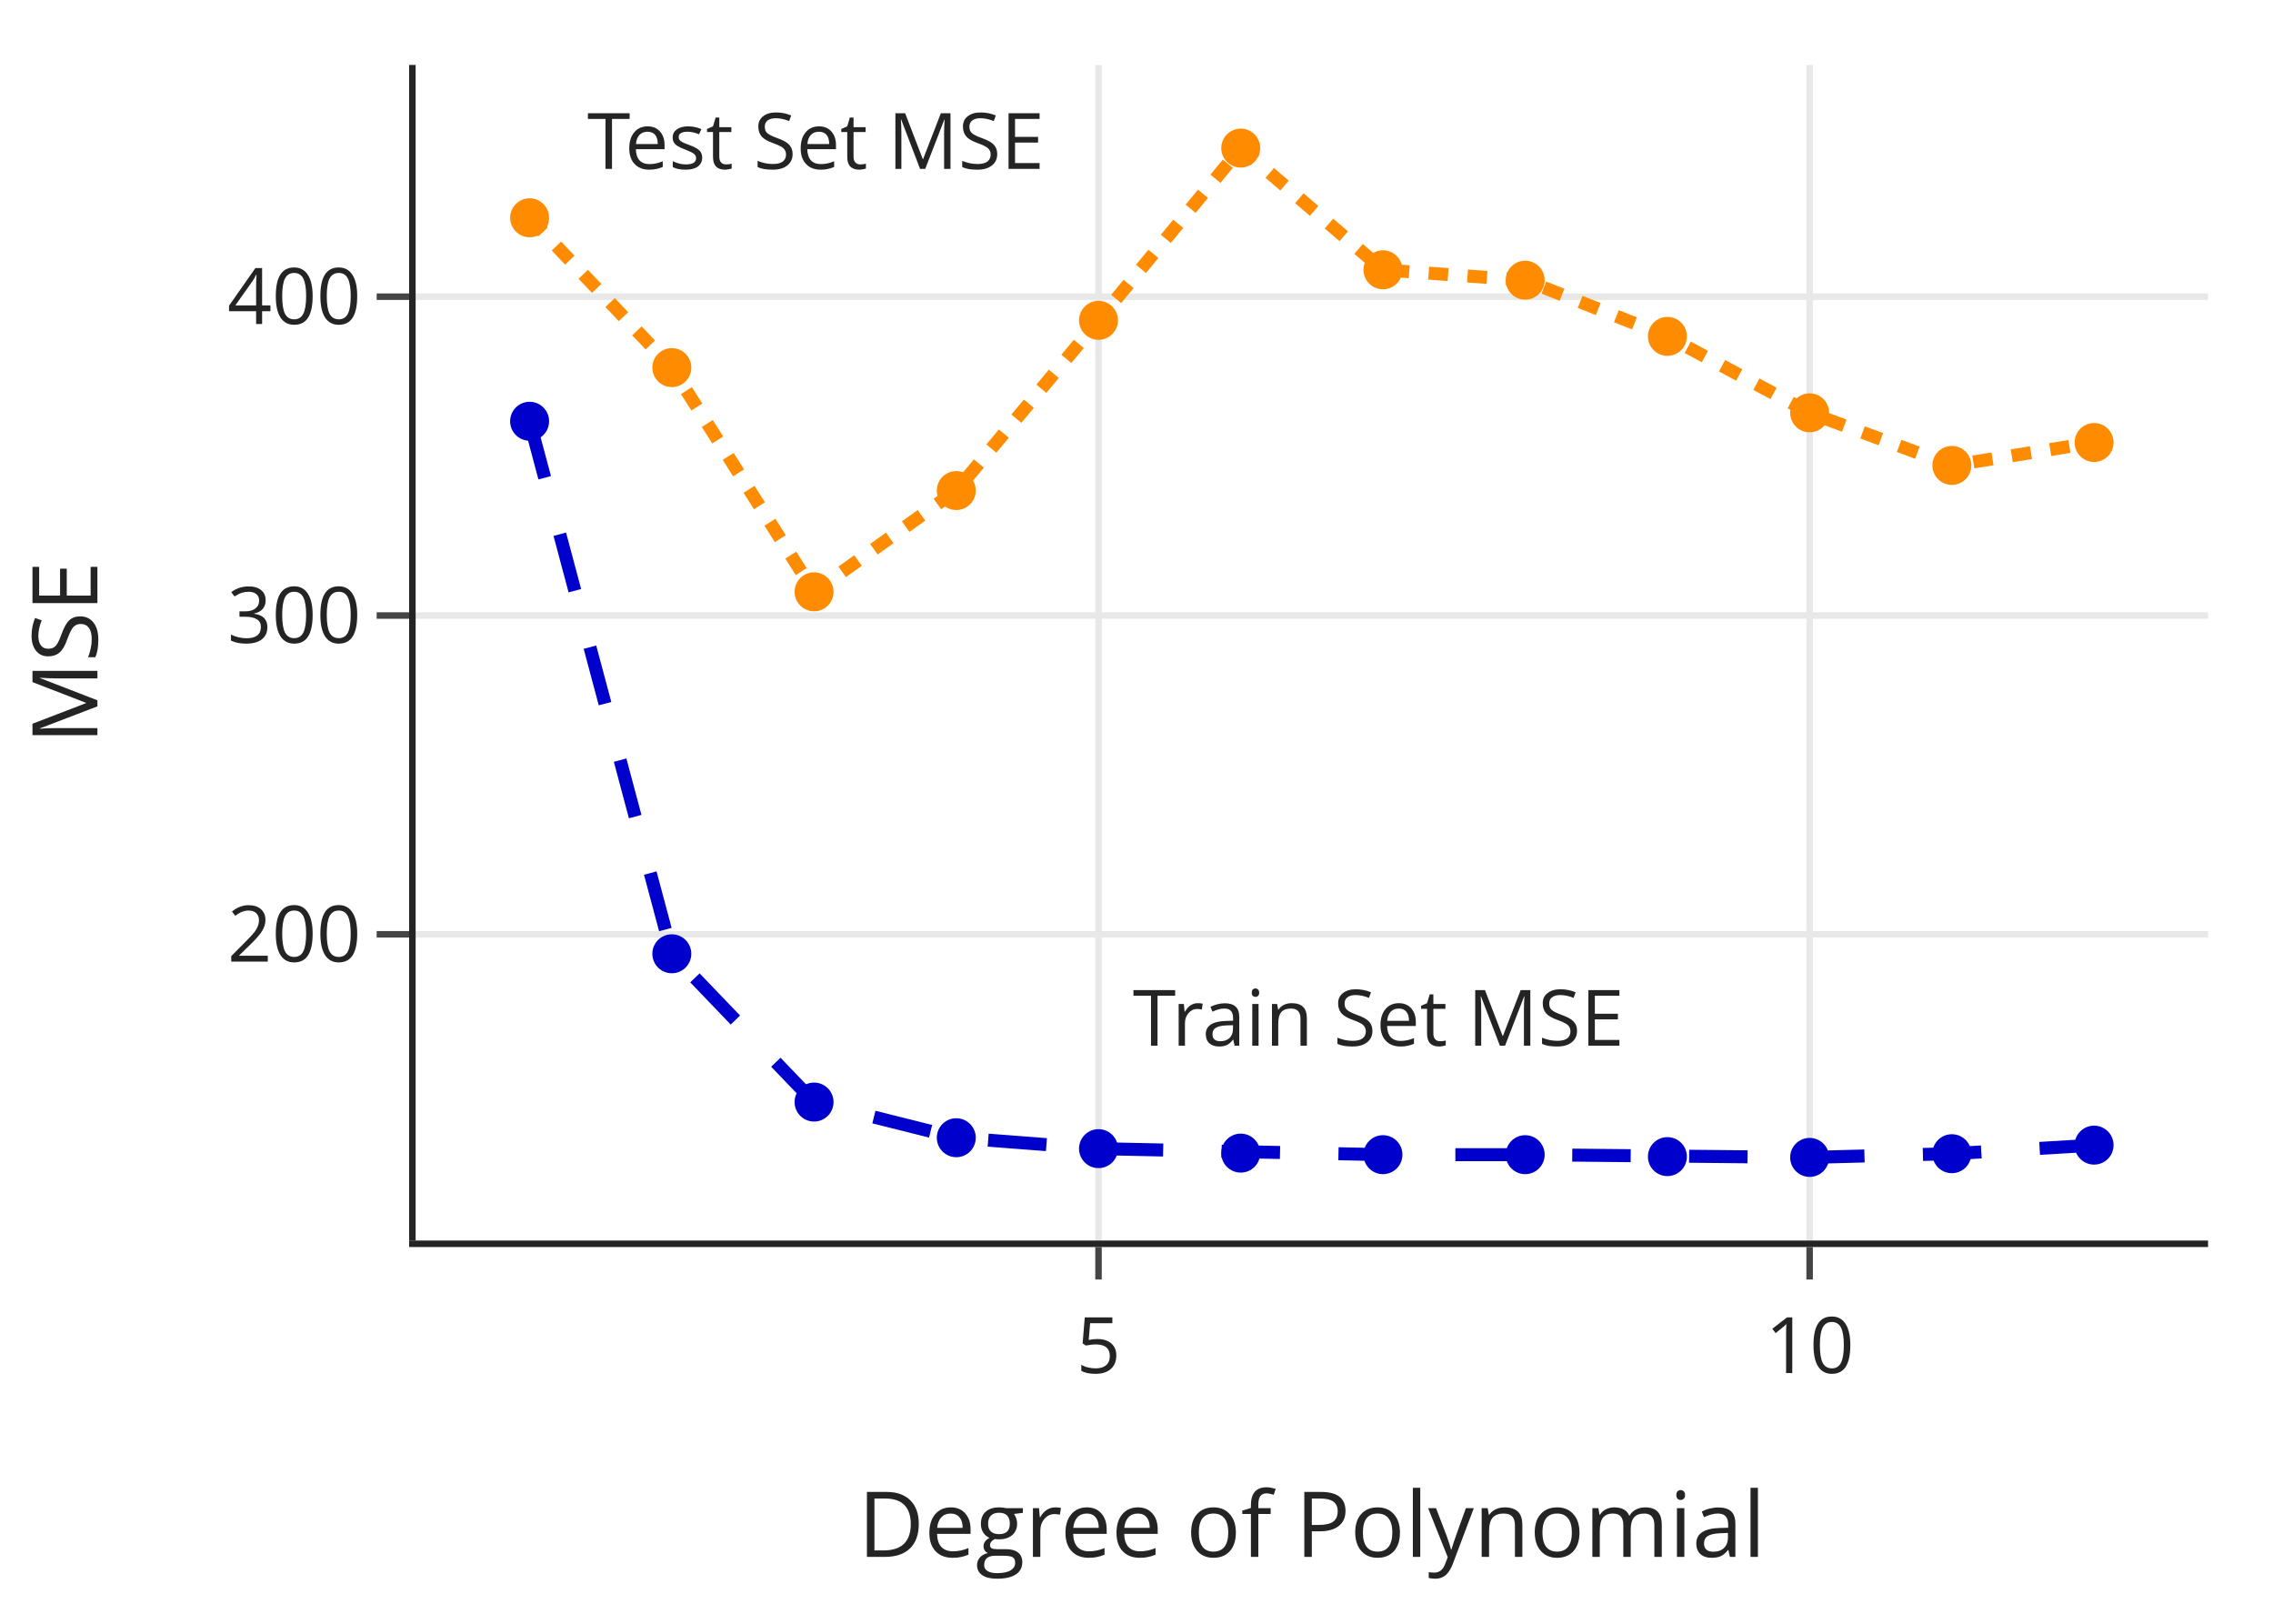
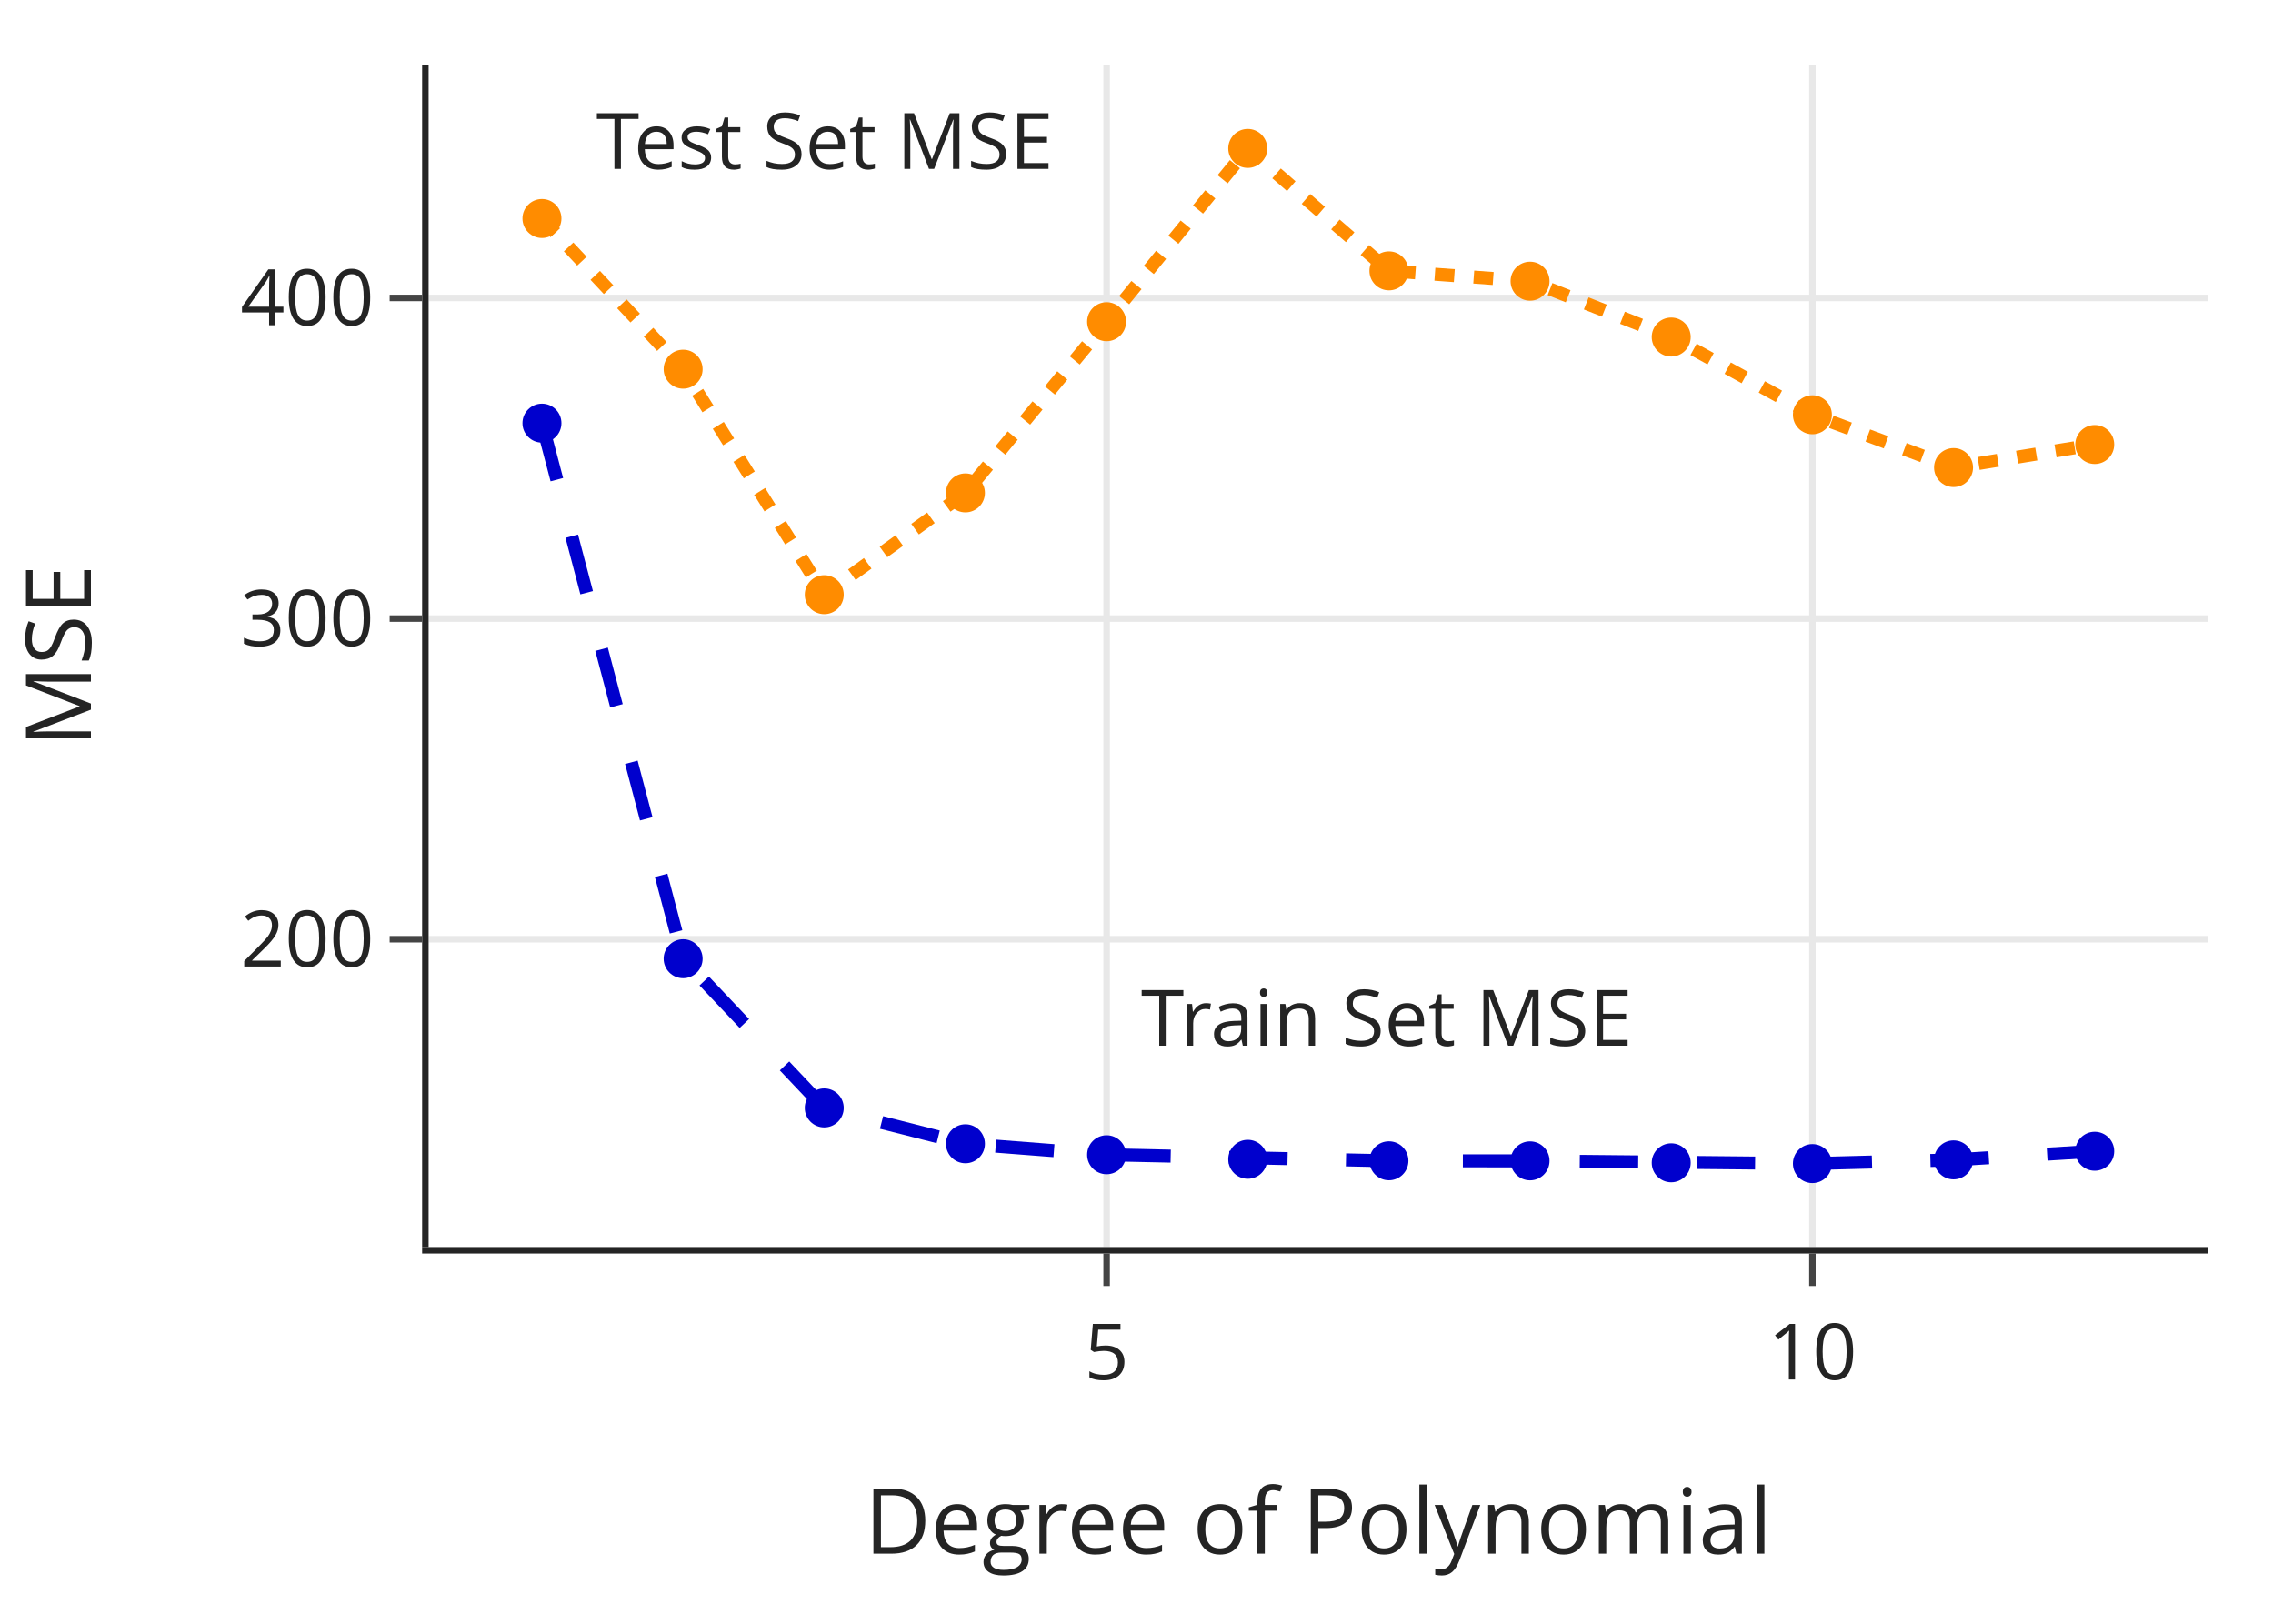
<svg xmlns="http://www.w3.org/2000/svg" class="main-svg" width="350" height="250" style="" viewBox="0 0 350 250">
  <rect x="0" y="0" width="350" height="250" style="fill: rgb(255, 255, 255); fill-opacity: 1;" />
-   <defs id="defs-1c1356">
+   <defs id="defs-41b6c5">
    <g class="clips">
-       <clipPath id="clip1c1356xyplot" class="plotclip">
-         <rect width="276" height="181" />
+       <clipPath id="clip41b6c5xyplot" class="plotclip">
+         <rect width="274" height="182" />
      </clipPath>
-       <clipPath class="axesclip" id="clip1c1356x">
-         <rect x="64" y="0" width="276" height="250" />
+       <clipPath class="axesclip" id="clip41b6c5x">
+         <rect x="66" y="0" width="274" height="250" />
      </clipPath>
-       <clipPath class="axesclip" id="clip1c1356y">
-         <rect x="0" y="10" width="350" height="181" />
+       <clipPath class="axesclip" id="clip41b6c5y">
+         <rect x="0" y="10" width="350" height="182" />
      </clipPath>
-       <clipPath class="axesclip" id="clip1c1356xy">
-         <rect x="64" y="10" width="276" height="181" />
+       <clipPath class="axesclip" id="clip41b6c5xy">
+         <rect x="66" y="10" width="274" height="182" />
      </clipPath>
    </g>
    <g class="gradients" />
    <g class="patterns" />
  </defs>
  <g class="bglayer" />
  <g class="layer-below">
    <g class="imagelayer" />
    <g class="shapelayer" />
  </g>
  <g class="cartesianlayer">
    <g class="subplot xy">
      <g class="layer-subplot">
        <g class="shapelayer" />
        <g class="imagelayer" />
      </g>
+       <g class="minor-gridlayer">
+         <g class="x" />
+         <g class="y" />
+       </g>
      <g class="gridlayer">
        <g class="x">
-           <path class="xgrid crisp" transform="translate(169.15,0)" d="M0,10v181" style="stroke: rgb(232, 232, 232); stroke-opacity: 1; stroke-width: 1px;" />
-           <path class="xgrid crisp" transform="translate(278.65,0)" d="M0,10v181" style="stroke: rgb(232, 232, 232); stroke-opacity: 1; stroke-width: 1px;" />
+           <path class="xgrid crisp" transform="translate(170.4,0)" d="M0,10v182" style="stroke: rgb(232, 232, 232); stroke-opacity: 1; stroke-width: 1px;" />
+           <path class="xgrid crisp" transform="translate(279.08,0)" d="M0,10v182" style="stroke: rgb(232, 232, 232); stroke-opacity: 1; stroke-width: 1px;" />
        </g>
        <g class="y">
-           <path class="ygrid crisp" transform="translate(0,143.85)" d="M64,0h276" style="stroke: rgb(232, 232, 232); stroke-opacity: 1; stroke-width: 1px;" />
-           <path class="ygrid crisp" transform="translate(0,94.77)" d="M64,0h276" style="stroke: rgb(232, 232, 232); stroke-opacity: 1; stroke-width: 1px;" />
-           <path class="ygrid crisp" transform="translate(0,45.68)" d="M64,0h276" style="stroke: rgb(232, 232, 232); stroke-opacity: 1; stroke-width: 1px;" />
+           <path class="ygrid crisp" transform="translate(0,144.61)" d="M66,0h274" style="stroke: rgb(232, 232, 232); stroke-opacity: 1; stroke-width: 1px;" />
+           <path class="ygrid crisp" transform="translate(0,95.24)" d="M66,0h274" style="stroke: rgb(232, 232, 232); stroke-opacity: 1; stroke-width: 1px;" />
+           <path class="ygrid crisp" transform="translate(0,45.87)" d="M66,0h274" style="stroke: rgb(232, 232, 232); stroke-opacity: 1; stroke-width: 1px;" />
        </g>
      </g>
      <g class="zerolinelayer" />
      <path class="xlines-below" />
      <path class="ylines-below" />
      <g class="overlines-below" />
      <g class="xaxislayer-below" />
      <g class="yaxislayer-below" />
      <g class="overaxes-below" />
-       <g class="plot" transform="translate(64,10)" clip-path="url(#clip1c1356xyplot)">
+       <g class="plot" transform="translate(66,10)" clip-path="url(#clip41b6c5xyplot)">
        <g class="scatterlayer mlayer">
-           <g class="trace scatter trace77d2f8" style="stroke-miterlimit: 2; opacity: 1;">
+           <g class="trace scatter tracea5cb36" style="stroke-miterlimit: 2; opacity: 1;">
            <g class="fills" />
            <g class="errorbars" />
            <g class="lines">
-               <path class="js-line" d="M17.55,23.53L39.45,46.6L61.35,81.12L83.25,65.53L105.15,39.32L127.05,12.8L148.95,31.54L170.85,33.14L192.75,41.79L214.65,53.56L236.55,61.66L258.45,58.13" style="vector-effect: non-scaling-stroke; fill: none; stroke: rgb(255, 140, 0); stroke-opacity: 1; stroke-width: 2px; opacity: 1; stroke-dasharray: 3px, 3px;" />
+               <path class="js-line" d="M17.45,23.64L39.19,46.84L60.92,81.56L82.66,65.89L104.4,39.53L126.13,12.85L147.87,31.7L169.6,33.29L191.34,41.89L213.08,53.86L234.81,61.99L256.55,58.44" style="vector-effect: none; fill: none; stroke: rgb(255, 140, 0); stroke-opacity: 1; stroke-dasharray: 3px, 3px; stroke-width: 2px; opacity: 1;" />
            </g>
            <g class="points">
-               <path class="point" transform="translate(17.55,23.53)" d="M3,0A3,3 0 1,1 0,-3A3,3 0 0,1 3,0Z" style="opacity: 1; stroke-width: 0px; fill: rgb(255, 140, 0); fill-opacity: 1;" />
-               <path class="point" transform="translate(39.45,46.6)" d="M3,0A3,3 0 1,1 0,-3A3,3 0 0,1 3,0Z" style="opacity: 1; stroke-width: 0px; fill: rgb(255, 140, 0); fill-opacity: 1;" />
-               <path class="point" transform="translate(61.35,81.12)" d="M3,0A3,3 0 1,1 0,-3A3,3 0 0,1 3,0Z" style="opacity: 1; stroke-width: 0px; fill: rgb(255, 140, 0); fill-opacity: 1;" />
-               <path class="point" transform="translate(83.25,65.53)" d="M3,0A3,3 0 1,1 0,-3A3,3 0 0,1 3,0Z" style="opacity: 1; stroke-width: 0px; fill: rgb(255, 140, 0); fill-opacity: 1;" />
-               <path class="point" transform="translate(105.15,39.32)" d="M3,0A3,3 0 1,1 0,-3A3,3 0 0,1 3,0Z" style="opacity: 1; stroke-width: 0px; fill: rgb(255, 140, 0); fill-opacity: 1;" />
-               <path class="point" transform="translate(127.05,12.8)" d="M3,0A3,3 0 1,1 0,-3A3,3 0 0,1 3,0Z" style="opacity: 1; stroke-width: 0px; fill: rgb(255, 140, 0); fill-opacity: 1;" />
-               <path class="point" transform="translate(148.95,31.54)" d="M3,0A3,3 0 1,1 0,-3A3,3 0 0,1 3,0Z" style="opacity: 1; stroke-width: 0px; fill: rgb(255, 140, 0); fill-opacity: 1;" />
-               <path class="point" transform="translate(170.85,33.14)" d="M3,0A3,3 0 1,1 0,-3A3,3 0 0,1 3,0Z" style="opacity: 1; stroke-width: 0px; fill: rgb(255, 140, 0); fill-opacity: 1;" />
-               <path class="point" transform="translate(192.75,41.79)" d="M3,0A3,3 0 1,1 0,-3A3,3 0 0,1 3,0Z" style="opacity: 1; stroke-width: 0px; fill: rgb(255, 140, 0); fill-opacity: 1;" />
-               <path class="point" transform="translate(214.65,53.56)" d="M3,0A3,3 0 1,1 0,-3A3,3 0 0,1 3,0Z" style="opacity: 1; stroke-width: 0px; fill: rgb(255, 140, 0); fill-opacity: 1;" />
-               <path class="point" transform="translate(236.55,61.66)" d="M3,0A3,3 0 1,1 0,-3A3,3 0 0,1 3,0Z" style="opacity: 1; stroke-width: 0px; fill: rgb(255, 140, 0); fill-opacity: 1;" />
-               <path class="point" transform="translate(258.45,58.13)" d="M3,0A3,3 0 1,1 0,-3A3,3 0 0,1 3,0Z" style="opacity: 1; stroke-width: 0px; fill: rgb(255, 140, 0); fill-opacity: 1;" />
+               <path class="point" transform="translate(17.45,23.64)" d="M3,0A3,3 0 1,1 0,-3A3,3 0 0,1 3,0Z" style="opacity: 1; stroke-width: 0px; fill: rgb(255, 140, 0); fill-opacity: 1;" />
+               <path class="point" transform="translate(39.19,46.84)" d="M3,0A3,3 0 1,1 0,-3A3,3 0 0,1 3,0Z" style="opacity: 1; stroke-width: 0px; fill: rgb(255, 140, 0); fill-opacity: 1;" />
+               <path class="point" transform="translate(60.92,81.56)" d="M3,0A3,3 0 1,1 0,-3A3,3 0 0,1 3,0Z" style="opacity: 1; stroke-width: 0px; fill: rgb(255, 140, 0); fill-opacity: 1;" />
+               <path class="point" transform="translate(82.66,65.89)" d="M3,0A3,3 0 1,1 0,-3A3,3 0 0,1 3,0Z" style="opacity: 1; stroke-width: 0px; fill: rgb(255, 140, 0); fill-opacity: 1;" />
+               <path class="point" transform="translate(104.4,39.53)" d="M3,0A3,3 0 1,1 0,-3A3,3 0 0,1 3,0Z" style="opacity: 1; stroke-width: 0px; fill: rgb(255, 140, 0); fill-opacity: 1;" />
+               <path class="point" transform="translate(126.13,12.85)" d="M3,0A3,3 0 1,1 0,-3A3,3 0 0,1 3,0Z" style="opacity: 1; stroke-width: 0px; fill: rgb(255, 140, 0); fill-opacity: 1;" />
+               <path class="point" transform="translate(147.87,31.7)" d="M3,0A3,3 0 1,1 0,-3A3,3 0 0,1 3,0Z" style="opacity: 1; stroke-width: 0px; fill: rgb(255, 140, 0); fill-opacity: 1;" />
+               <path class="point" transform="translate(169.6,33.29)" d="M3,0A3,3 0 1,1 0,-3A3,3 0 0,1 3,0Z" style="opacity: 1; stroke-width: 0px; fill: rgb(255, 140, 0); fill-opacity: 1;" />
+               <path class="point" transform="translate(191.34,41.89)" d="M3,0A3,3 0 1,1 0,-3A3,3 0 0,1 3,0Z" style="opacity: 1; stroke-width: 0px; fill: rgb(255, 140, 0); fill-opacity: 1;" />
+               <path class="point" transform="translate(213.08,53.86)" d="M3,0A3,3 0 1,1 0,-3A3,3 0 0,1 3,0Z" style="opacity: 1; stroke-width: 0px; fill: rgb(255, 140, 0); fill-opacity: 1;" />
+               <path class="point" transform="translate(234.81,61.99)" d="M3,0A3,3 0 1,1 0,-3A3,3 0 0,1 3,0Z" style="opacity: 1; stroke-width: 0px; fill: rgb(255, 140, 0); fill-opacity: 1;" />
+               <path class="point" transform="translate(256.55,58.44)" d="M3,0A3,3 0 1,1 0,-3A3,3 0 0,1 3,0Z" style="opacity: 1; stroke-width: 0px; fill: rgb(255, 140, 0); fill-opacity: 1;" />
            </g>
            <g class="text" />
          </g>
-           <g class="trace scatter traceb167a2" style="stroke-miterlimit: 2; opacity: 1;">
+           <g class="trace scatter traced6a183" style="stroke-miterlimit: 2; opacity: 1;">
            <g class="fills" />
            <g class="errorbars" />
            <g class="lines">
-               <path class="js-line" d="M17.55,54.86L39.45,136.85L61.35,159.68L83.25,165.17L105.15,166.85L148.95,167.78L170.85,167.78L214.65,168.2L236.55,167.63L258.45,166.31" style="vector-effect: non-scaling-stroke; fill: none; stroke: rgb(0, 0, 205); stroke-opacity: 1; stroke-width: 2px; opacity: 1; stroke-dasharray: 9px, 9px;" />
+               <path class="js-line" d="M17.45,55.15L39.19,137.61L60.92,160.58L82.66,166.1L104.4,167.79L147.87,168.72L169.6,168.73L213.08,169.15L234.81,168.58L256.55,167.25" style="vector-effect: none; fill: none; stroke: rgb(0, 0, 205); stroke-opacity: 1; stroke-dasharray: 9px, 9px; stroke-width: 2px; opacity: 1;" />
            </g>
            <g class="points">
-               <path class="point" transform="translate(17.55,54.86)" d="M3,0A3,3 0 1,1 0,-3A3,3 0 0,1 3,0Z" style="opacity: 1; stroke-width: 0px; fill: rgb(0, 0, 205); fill-opacity: 1;" />
-               <path class="point" transform="translate(39.45,136.85)" d="M3,0A3,3 0 1,1 0,-3A3,3 0 0,1 3,0Z" style="opacity: 1; stroke-width: 0px; fill: rgb(0, 0, 205); fill-opacity: 1;" />
-               <path class="point" transform="translate(61.35,159.68)" d="M3,0A3,3 0 1,1 0,-3A3,3 0 0,1 3,0Z" style="opacity: 1; stroke-width: 0px; fill: rgb(0, 0, 205); fill-opacity: 1;" />
-               <path class="point" transform="translate(83.25,165.17)" d="M3,0A3,3 0 1,1 0,-3A3,3 0 0,1 3,0Z" style="opacity: 1; stroke-width: 0px; fill: rgb(0, 0, 205); fill-opacity: 1;" />
-               <path class="point" transform="translate(105.15,166.85)" d="M3,0A3,3 0 1,1 0,-3A3,3 0 0,1 3,0Z" style="opacity: 1; stroke-width: 0px; fill: rgb(0, 0, 205); fill-opacity: 1;" />
-               <path class="point" transform="translate(127.05,167.54)" d="M3,0A3,3 0 1,1 0,-3A3,3 0 0,1 3,0Z" style="opacity: 1; stroke-width: 0px; fill: rgb(0, 0, 205); fill-opacity: 1;" />
-               <path class="point" transform="translate(148.95,167.78)" d="M3,0A3,3 0 1,1 0,-3A3,3 0 0,1 3,0Z" style="opacity: 1; stroke-width: 0px; fill: rgb(0, 0, 205); fill-opacity: 1;" />
-               <path class="point" transform="translate(170.85,167.78)" d="M3,0A3,3 0 1,1 0,-3A3,3 0 0,1 3,0Z" style="opacity: 1; stroke-width: 0px; fill: rgb(0, 0, 205); fill-opacity: 1;" />
-               <path class="point" transform="translate(192.75,168.08)" d="M3,0A3,3 0 1,1 0,-3A3,3 0 0,1 3,0Z" style="opacity: 1; stroke-width: 0px; fill: rgb(0, 0, 205); fill-opacity: 1;" />
-               <path class="point" transform="translate(214.65,168.2)" d="M3,0A3,3 0 1,1 0,-3A3,3 0 0,1 3,0Z" style="opacity: 1; stroke-width: 0px; fill: rgb(0, 0, 205); fill-opacity: 1;" />
-               <path class="point" transform="translate(236.55,167.63)" d="M3,0A3,3 0 1,1 0,-3A3,3 0 0,1 3,0Z" style="opacity: 1; stroke-width: 0px; fill: rgb(0, 0, 205); fill-opacity: 1;" />
-               <path class="point" transform="translate(258.45,166.31)" d="M3,0A3,3 0 1,1 0,-3A3,3 0 0,1 3,0Z" style="opacity: 1; stroke-width: 0px; fill: rgb(0, 0, 205); fill-opacity: 1;" />
+               <path class="point" transform="translate(17.45,55.15)" d="M3,0A3,3 0 1,1 0,-3A3,3 0 0,1 3,0Z" style="opacity: 1; stroke-width: 0px; fill: rgb(0, 0, 205); fill-opacity: 1;" />
+               <path class="point" transform="translate(39.19,137.61)" d="M3,0A3,3 0 1,1 0,-3A3,3 0 0,1 3,0Z" style="opacity: 1; stroke-width: 0px; fill: rgb(0, 0, 205); fill-opacity: 1;" />
+               <path class="point" transform="translate(60.92,160.58)" d="M3,0A3,3 0 1,1 0,-3A3,3 0 0,1 3,0Z" style="opacity: 1; stroke-width: 0px; fill: rgb(0, 0, 205); fill-opacity: 1;" />
+               <path class="point" transform="translate(82.66,166.1)" d="M3,0A3,3 0 1,1 0,-3A3,3 0 0,1 3,0Z" style="opacity: 1; stroke-width: 0px; fill: rgb(0, 0, 205); fill-opacity: 1;" />
+               <path class="point" transform="translate(104.4,167.79)" d="M3,0A3,3 0 1,1 0,-3A3,3 0 0,1 3,0Z" style="opacity: 1; stroke-width: 0px; fill: rgb(0, 0, 205); fill-opacity: 1;" />
+               <path class="point" transform="translate(126.13,168.49)" d="M3,0A3,3 0 1,1 0,-3A3,3 0 0,1 3,0Z" style="opacity: 1; stroke-width: 0px; fill: rgb(0, 0, 205); fill-opacity: 1;" />
+               <path class="point" transform="translate(147.87,168.72)" d="M3,0A3,3 0 1,1 0,-3A3,3 0 0,1 3,0Z" style="opacity: 1; stroke-width: 0px; fill: rgb(0, 0, 205); fill-opacity: 1;" />
+               <path class="point" transform="translate(169.6,168.73)" d="M3,0A3,3 0 1,1 0,-3A3,3 0 0,1 3,0Z" style="opacity: 1; stroke-width: 0px; fill: rgb(0, 0, 205); fill-opacity: 1;" />
+               <path class="point" transform="translate(191.34,169.03)" d="M3,0A3,3 0 1,1 0,-3A3,3 0 0,1 3,0Z" style="opacity: 1; stroke-width: 0px; fill: rgb(0, 0, 205); fill-opacity: 1;" />
+               <path class="point" transform="translate(213.08,169.15)" d="M3,0A3,3 0 1,1 0,-3A3,3 0 0,1 3,0Z" style="opacity: 1; stroke-width: 0px; fill: rgb(0, 0, 205); fill-opacity: 1;" />
+               <path class="point" transform="translate(234.81,168.58)" d="M3,0A3,3 0 1,1 0,-3A3,3 0 0,1 3,0Z" style="opacity: 1; stroke-width: 0px; fill: rgb(0, 0, 205); fill-opacity: 1;" />
+               <path class="point" transform="translate(256.55,167.25)" d="M3,0A3,3 0 1,1 0,-3A3,3 0 0,1 3,0Z" style="opacity: 1; stroke-width: 0px; fill: rgb(0, 0, 205); fill-opacity: 1;" />
            </g>
            <g class="text" />
          </g>
        </g>
      </g>
      <g class="overplot" />
-       <path class="xlines-above crisp" d="M63,191.5H340" style="fill: none; stroke-width: 1px; stroke: rgb(36, 36, 36); stroke-opacity: 1;" />
-       <path class="ylines-above crisp" d="M63.5,10V191" style="fill: none; stroke-width: 1px; stroke: rgb(36, 36, 36); stroke-opacity: 1;" />
+       <path class="xlines-above crisp" d="M65,192.5H340" style="fill: none; stroke-width: 1px; stroke: rgb(36, 36, 36); stroke-opacity: 1;" />
+       <path class="ylines-above crisp" d="M65.5,10V192" style="fill: none; stroke-width: 1px; stroke: rgb(36, 36, 36); stroke-opacity: 1;" />
      <g class="overlines-above" />
      <g class="xaxislayer-above">
-         <path class="xtick ticks crisp" d="M0,192v5" transform="translate(169.15,0)" style="stroke: rgb(68, 68, 68); stroke-opacity: 1; stroke-width: 1px;" />
-         <path class="xtick ticks crisp" d="M0,192v5" transform="translate(278.65,0)" style="stroke: rgb(68, 68, 68); stroke-opacity: 1; stroke-width: 1px;" />
+         <path class="xtick ticks crisp" d="M0,193v5" transform="translate(170.4,0)" style="stroke: rgb(68, 68, 68); stroke-opacity: 1; stroke-width: 1px;" />
+         <path class="xtick ticks crisp" d="M0,193v5" transform="translate(279.08,0)" style="stroke: rgb(68, 68, 68); stroke-opacity: 1; stroke-width: 1px;" />
        <g class="xtick">
-           <text text-anchor="middle" x="0" y="211.4" transform="translate(169.15,0)" style="font-family: 'Open Sans', verdana, arial, sans-serif; font-size: 12px; fill: rgb(36, 36, 36); fill-opacity: 1; white-space: pre; opacity: 1;">5</text>
+           <text text-anchor="middle" x="0" y="212.4" transform="translate(170.4,0)" style="font-family: 'Open Sans', verdana, arial, sans-serif; font-size: 12px; fill: rgb(36, 36, 36); fill-opacity: 1; white-space: pre; opacity: 1;">5</text>
        </g>
        <g class="xtick">
-           <text text-anchor="middle" x="0" y="211.4" style="font-family: 'Open Sans', verdana, arial, sans-serif; font-size: 12px; fill: rgb(36, 36, 36); fill-opacity: 1; white-space: pre; opacity: 1;" transform="translate(278.65,0)">10</text>
+           <text text-anchor="middle" x="0" y="212.4" style="font-family: 'Open Sans', verdana, arial, sans-serif; font-size: 12px; fill: rgb(36, 36, 36); fill-opacity: 1; white-space: pre; opacity: 1;" transform="translate(279.08,0)">10</text>
        </g>
      </g>
      <g class="yaxislayer-above">
-         <path class="ytick ticks crisp" d="M63,0h-5" transform="translate(0,143.85)" style="stroke: rgb(68, 68, 68); stroke-opacity: 1; stroke-width: 1px;" />
-         <path class="ytick ticks crisp" d="M63,0h-5" transform="translate(0,94.77)" style="stroke: rgb(68, 68, 68); stroke-opacity: 1; stroke-width: 1px;" />
-         <path class="ytick ticks crisp" d="M63,0h-5" transform="translate(0,45.68)" style="stroke: rgb(68, 68, 68); stroke-opacity: 1; stroke-width: 1px;" />
+         <path class="ytick ticks crisp" d="M65,0h-5" transform="translate(0,144.61)" style="stroke: rgb(68, 68, 68); stroke-opacity: 1; stroke-width: 1px;" />
+         <path class="ytick ticks crisp" d="M65,0h-5" transform="translate(0,95.24)" style="stroke: rgb(68, 68, 68); stroke-opacity: 1; stroke-width: 1px;" />
+         <path class="ytick ticks crisp" d="M65,0h-5" transform="translate(0,45.87)" style="stroke: rgb(68, 68, 68); stroke-opacity: 1; stroke-width: 1px;" />
        <g class="ytick">
-           <text text-anchor="end" x="55.6" y="4.2" transform="translate(0,143.85)" style="font-family: 'Open Sans', verdana, arial, sans-serif; font-size: 12px; fill: rgb(36, 36, 36); fill-opacity: 1; white-space: pre; opacity: 1;">200</text>
+           <text text-anchor="end" x="57.6" y="4.2" transform="translate(0,144.61)" style="font-family: 'Open Sans', verdana, arial, sans-serif; font-size: 12px; fill: rgb(36, 36, 36); fill-opacity: 1; white-space: pre; opacity: 1;">200</text>
        </g>
        <g class="ytick">
-           <text text-anchor="end" x="55.6" y="4.2" style="font-family: 'Open Sans', verdana, arial, sans-serif; font-size: 12px; fill: rgb(36, 36, 36); fill-opacity: 1; white-space: pre; opacity: 1;" transform="translate(0,94.77)">300</text>
+           <text text-anchor="end" x="57.6" y="4.2" style="font-family: 'Open Sans', verdana, arial, sans-serif; font-size: 12px; fill: rgb(36, 36, 36); fill-opacity: 1; white-space: pre; opacity: 1;" transform="translate(0,95.24)">300</text>
        </g>
        <g class="ytick">
-           <text text-anchor="end" x="55.6" y="4.2" style="font-family: 'Open Sans', verdana, arial, sans-serif; font-size: 12px; fill: rgb(36, 36, 36); fill-opacity: 1; white-space: pre; opacity: 1;" transform="translate(0,45.68)">400</text>
+           <text text-anchor="end" x="57.6" y="4.2" style="font-family: 'Open Sans', verdana, arial, sans-serif; font-size: 12px; fill: rgb(36, 36, 36); fill-opacity: 1; white-space: pre; opacity: 1;" transform="translate(0,45.87)">400</text>
        </g>
      </g>
      <g class="overaxes-above" />
    </g>
  </g>
  <g class="polarlayer" />
  <g class="smithlayer" />
  <g class="ternarylayer" />
  <g class="geolayer" />
  <g class="funnelarealayer" />
  <g class="pielayer" />
  <g class="iciclelayer" />
  <g class="treemaplayer" />
  <g class="sunburstlayer" />
  <g class="glimages" />
-   <defs id="topdefs-1c1356">
+   <defs id="topdefs-41b6c5">
    <g class="clips" />
  </defs>
  <g class="layer-above">
    <g class="imagelayer" />
    <g class="shapelayer" />
  </g>
  <g class="infolayer">
    <g class="g-gtitle" />
    <g class="g-xtitle">
-       <text class="xtitle" x="202" y="239.706" text-anchor="middle" style="font-family: 'Open Sans', verdana, arial, sans-serif; font-size: 14px; fill: rgb(36, 36, 36); opacity: 1; font-weight: normal; white-space: pre;">Degree of Polynomial</text>
+       <text class="xtitle" x="203" y="239.206" text-anchor="middle" style="font-family: 'Open Sans', verdana, arial, sans-serif; font-size: 14px; fill: rgb(36, 36, 36); opacity: 1; font-weight: normal; white-space: pre;">Degree of Polynomial</text>
    </g>
-     <g class="g-ytitle" transform="translate(4.78418,0)">
-       <text class="ytitle" transform="rotate(-90,10.21563,100.5)" x="10.216" y="100.5" text-anchor="middle" style="font-family: 'Open Sans', verdana, arial, sans-serif; font-size: 14px; fill: rgb(36, 36, 36); opacity: 1; font-weight: normal; white-space: pre;">MSE</text>
+     <g class="g-ytitle" transform="translate(3.59668,0)">
+       <text class="ytitle" transform="rotate(-90,10.40313,101)" x="10.403" y="101" text-anchor="middle" style="font-family: 'Open Sans', verdana, arial, sans-serif; font-size: 14px; fill: rgb(36, 36, 36); opacity: 1; font-weight: normal; white-space: pre;">MSE</text>
    </g>
    <g class="annotation" data-index="0" style="opacity: 1;">
-       <g class="annotation-text-g" transform="rotate(0,125.35,21.14)">
-         <g class="cursor-pointer" transform="translate(88,11)">
-           <rect class="bg" x="0.5" y="0.5" width="74" height="20" style="stroke-width: 1px; stroke: rgb(0, 0, 0); stroke-opacity: 0; fill: rgb(0, 0, 0); fill-opacity: 0;" />
-           <text class="annotation-text" text-anchor="middle" x="37.609" y="15" style="font-family: 'Open Sans', verdana, arial, sans-serif; font-size: 12px; fill: rgb(36, 36, 36); fill-opacity: 1; white-space: pre;">Test Set MSE</text>
+       <g class="annotation-text-g" transform="rotate(0,126.92,21.18)">
+         <g class="cursor-pointer" transform="translate(85,12)">
+           <rect class="bg" x="0.5" y="0.5" width="83" height="18" style="stroke-width: 1px; stroke: rgb(0, 0, 0); stroke-opacity: 0; fill: rgb(0, 0, 0); fill-opacity: 0;" />
+           <text class="annotation-text" text-anchor="middle" x="41.984" y="14" style="font-family: 'Open Sans', verdana, arial, sans-serif; font-size: 12px; fill: rgb(36, 36, 36); fill-opacity: 1; white-space: pre;">Test Set MSE</text>
        </g>
      </g>
    </g>
    <g class="annotation" data-index="1" style="opacity: 1;">
-       <g class="annotation-text-g" transform="rotate(0,212.95,156.13)">
-         <g class="cursor-pointer" transform="translate(172,146)">
-           <rect class="bg" x="0.5" y="0.5" width="80" height="20" style="stroke-width: 1px; stroke: rgb(0, 0, 0); stroke-opacity: 0; fill: rgb(0, 0, 0); fill-opacity: 0;" />
-           <text class="annotation-text" text-anchor="middle" x="40.25" y="15" style="font-family: 'Open Sans', verdana, arial, sans-serif; font-size: 12px; fill: rgb(36, 36, 36); fill-opacity: 1; white-space: pre;">Train Set MSE</text>
+       <g class="annotation-text-g" transform="rotate(0,213.87,156.95)">
+         <g class="cursor-pointer" transform="translate(169,147)">
+           <rect class="bg" x="0.5" y="0.5" width="88" height="18" style="stroke-width: 1px; stroke: rgb(0, 0, 0); stroke-opacity: 0; fill: rgb(0, 0, 0); fill-opacity: 0;" />
+           <text class="annotation-text" text-anchor="middle" x="44.516" y="14" style="font-family: 'Open Sans', verdana, arial, sans-serif; font-size: 12px; fill: rgb(36, 36, 36); fill-opacity: 1; white-space: pre;">Train Set MSE</text>
        </g>
      </g>
    </g>
  </g>
</svg>
